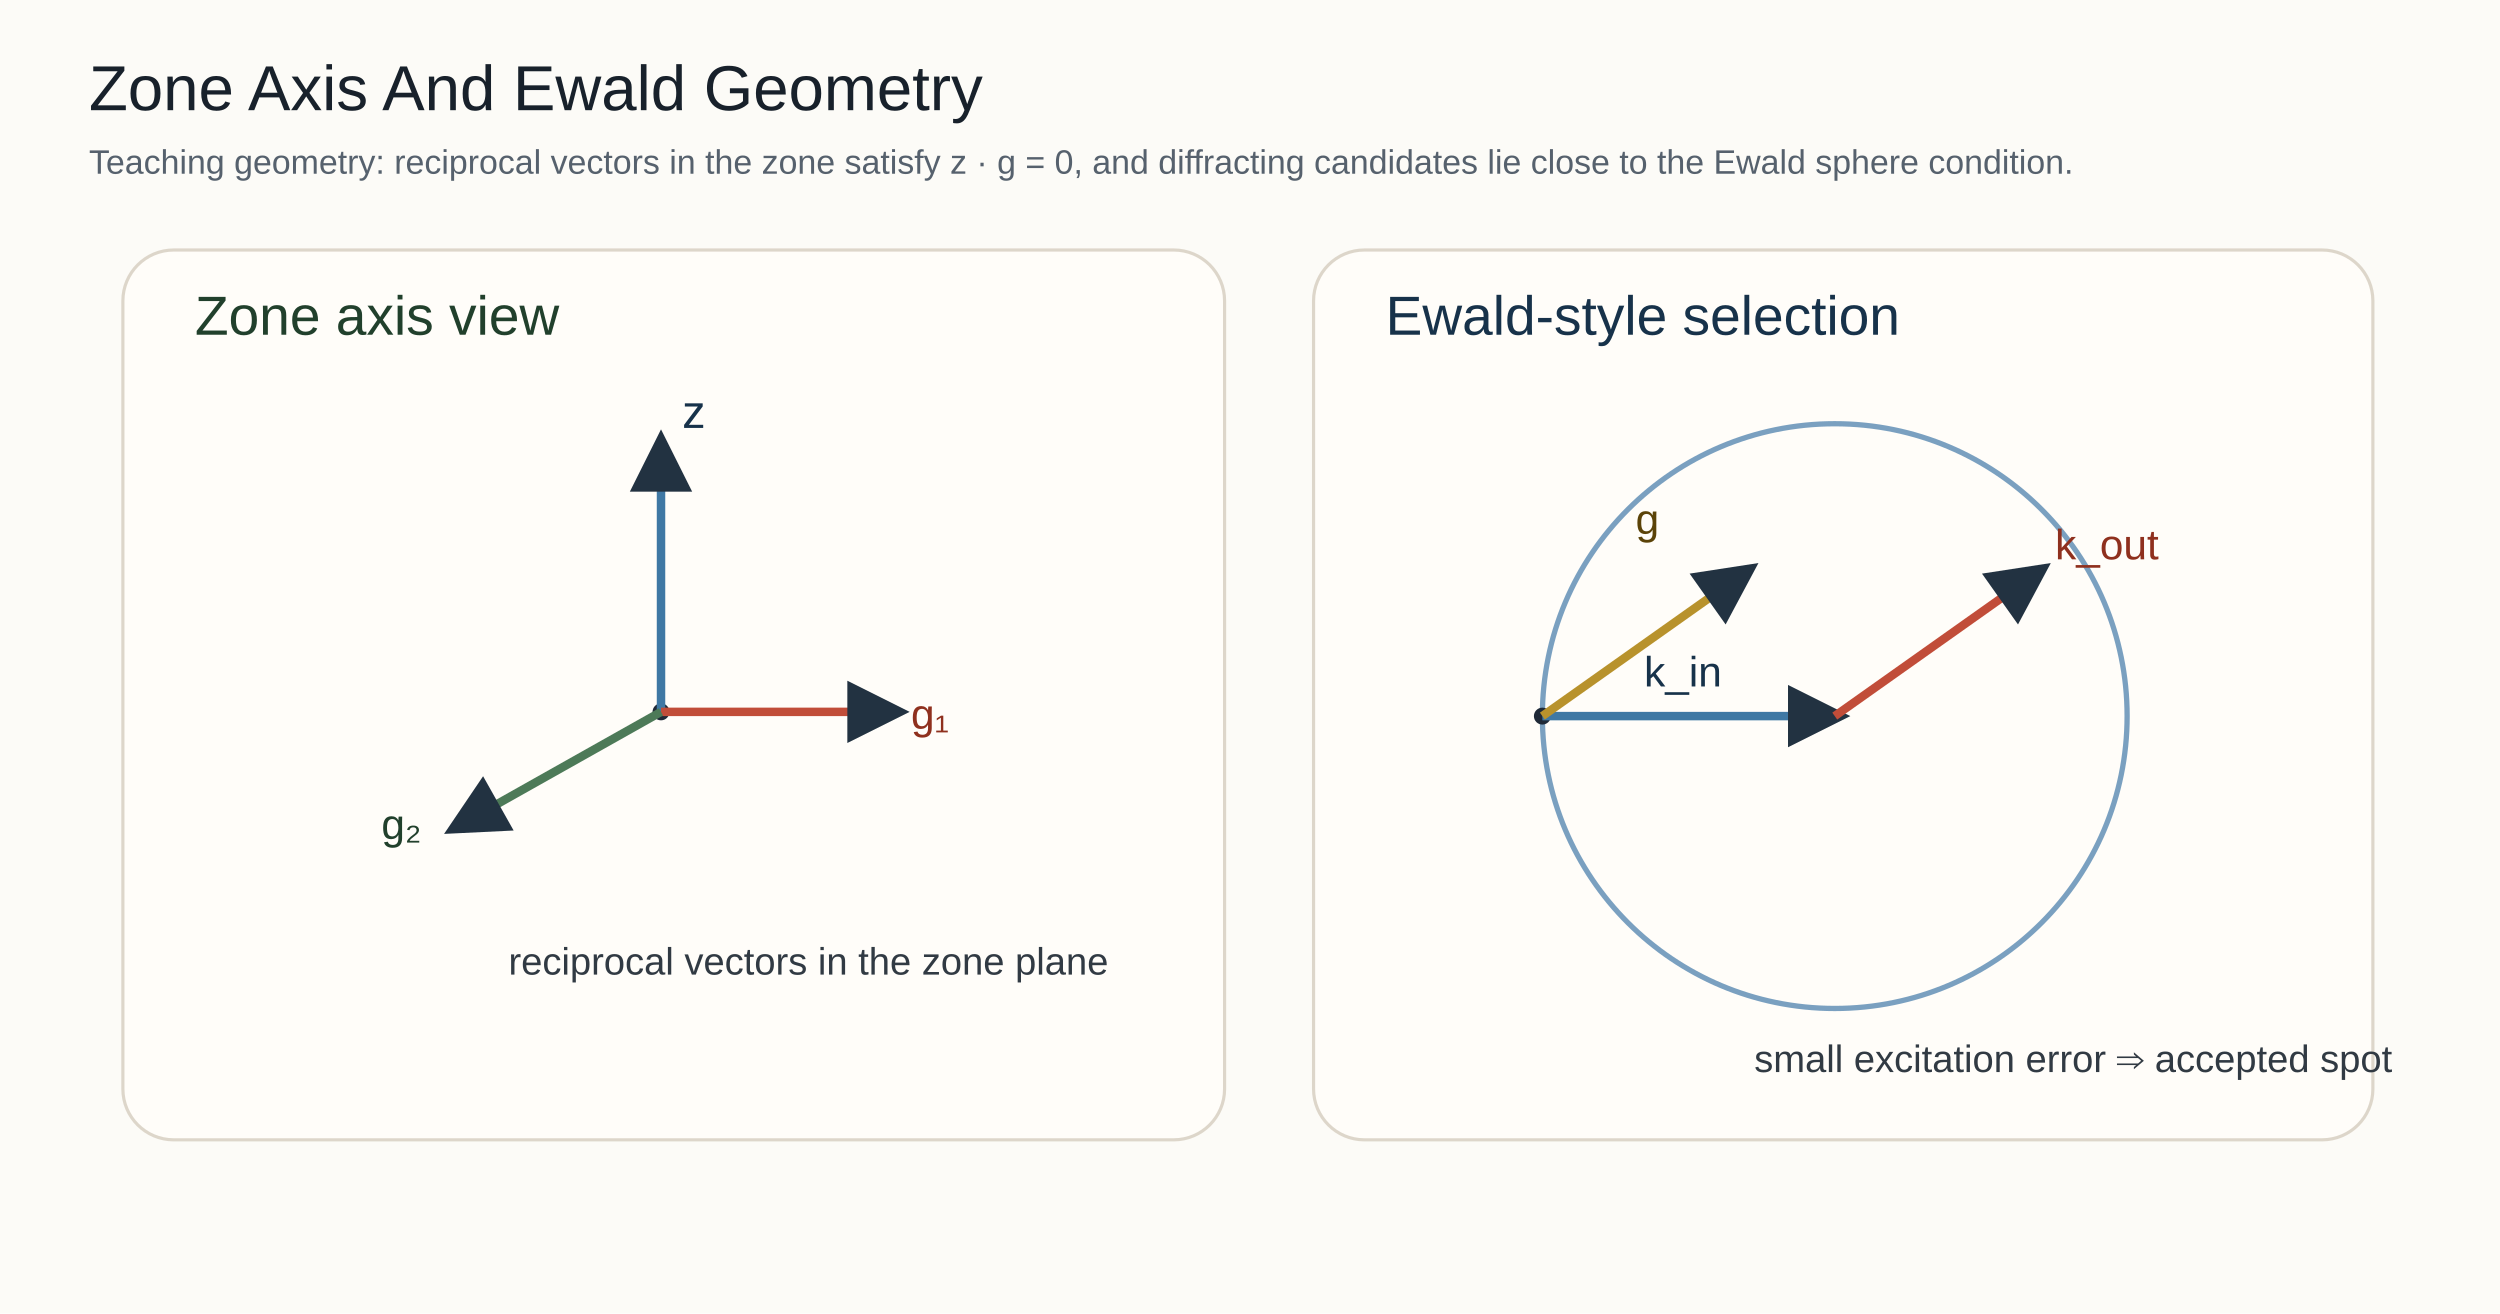
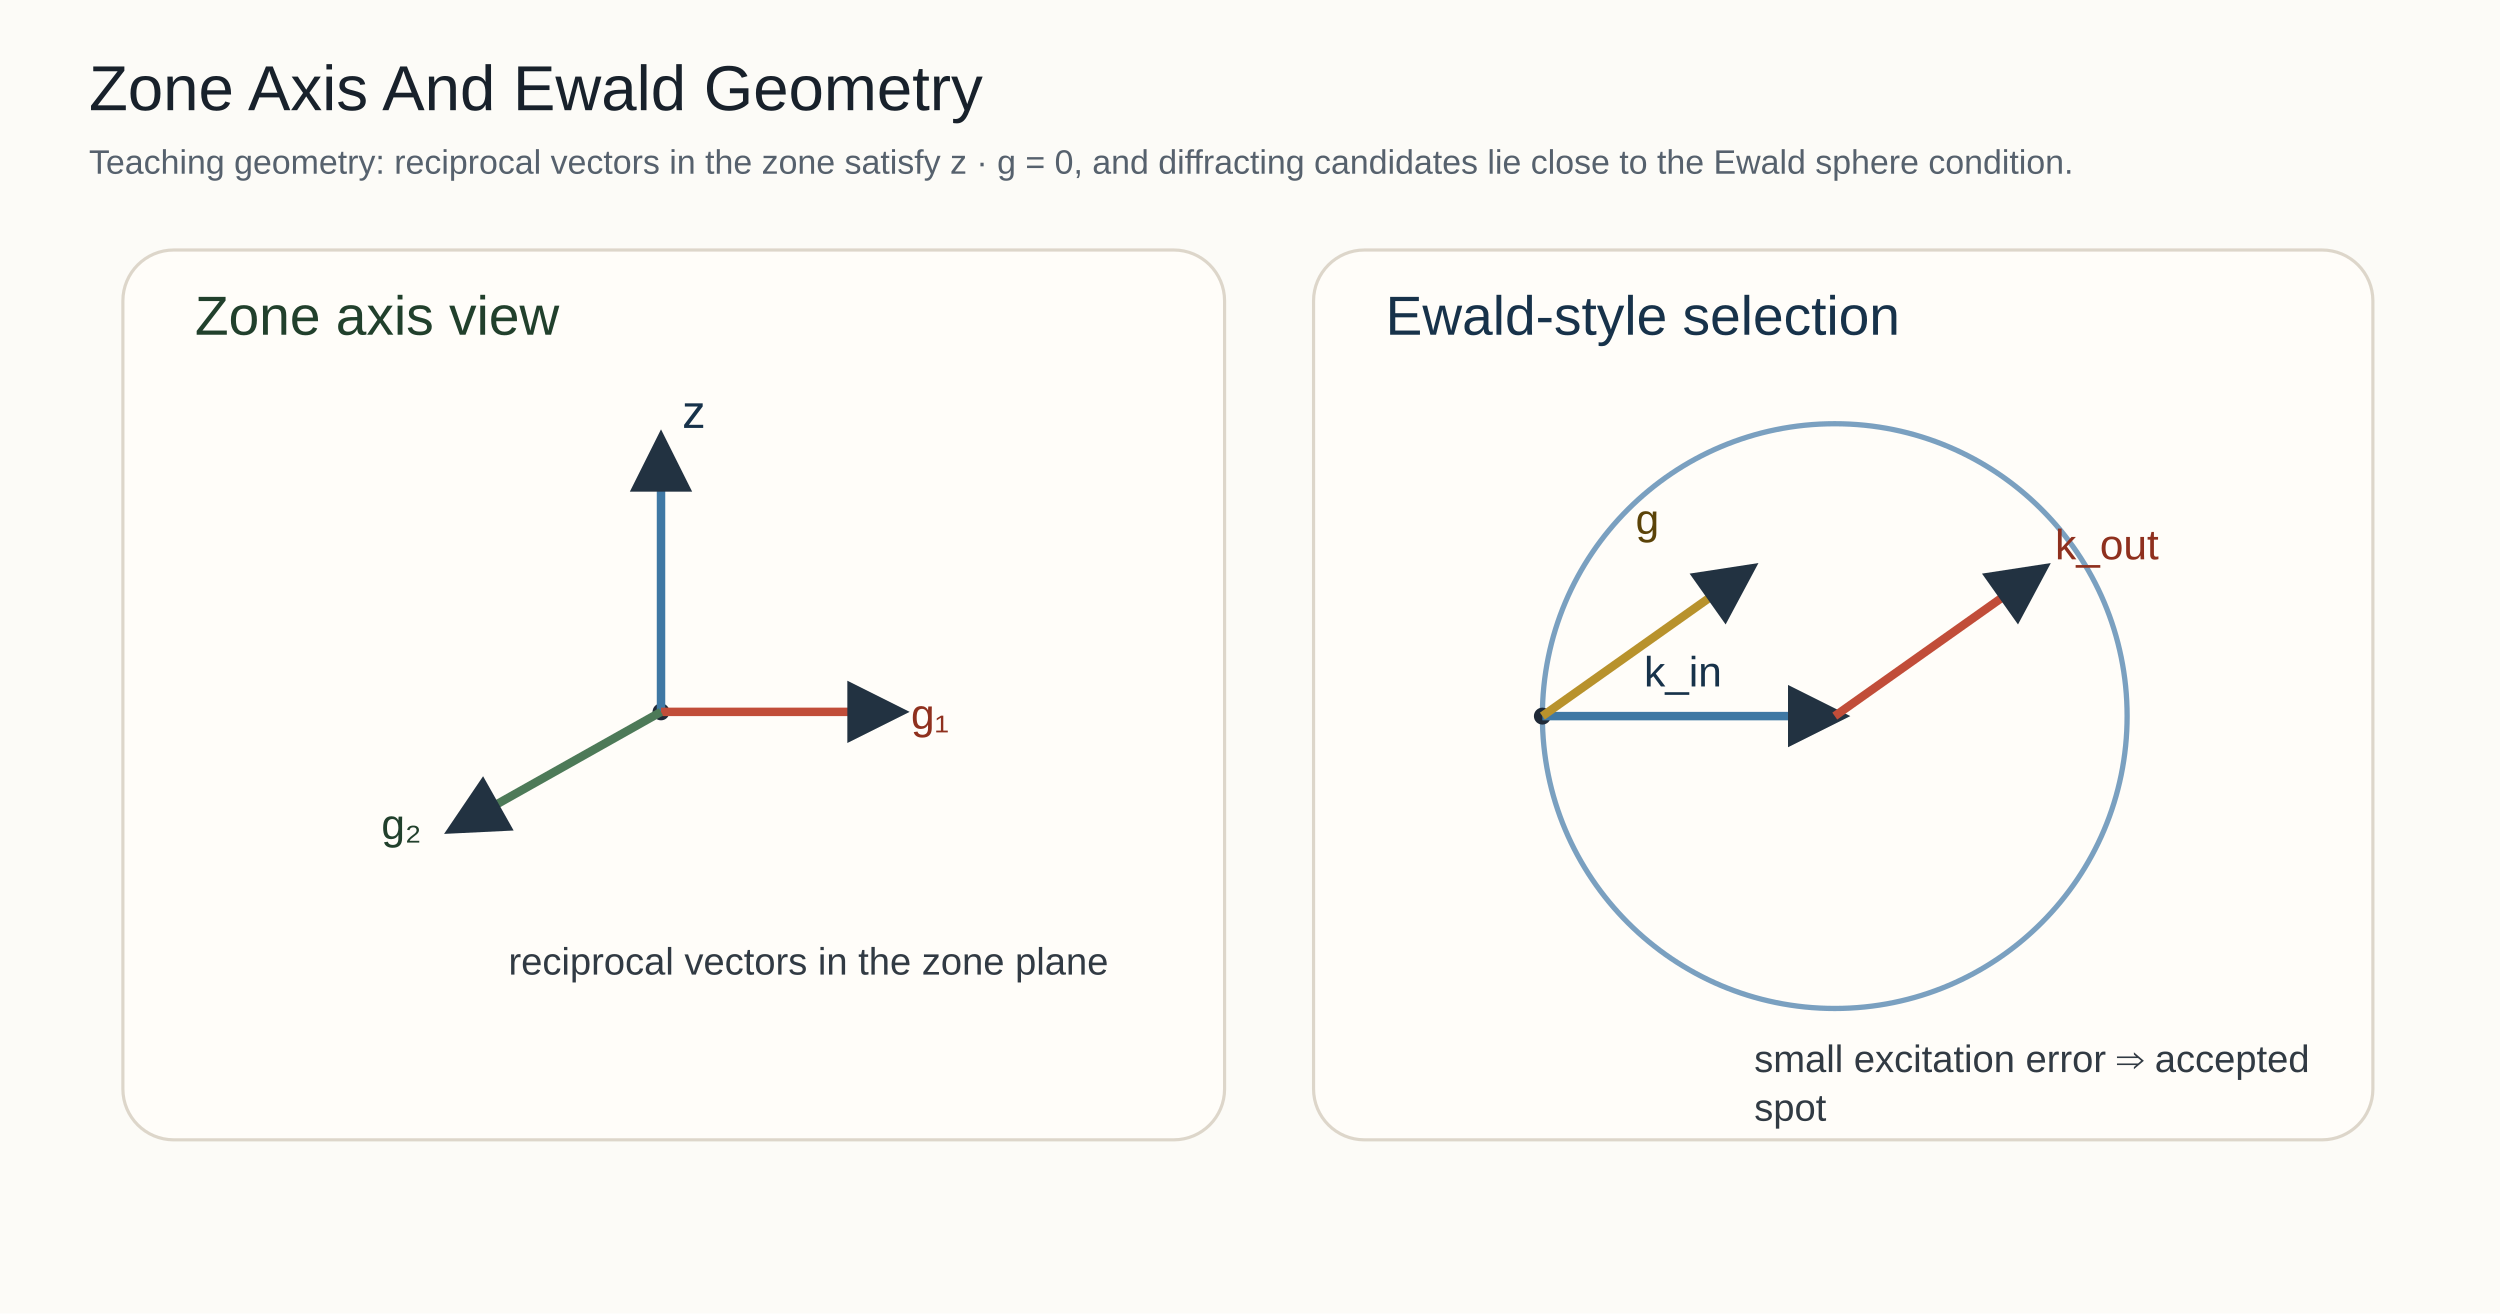
<svg xmlns="http://www.w3.org/2000/svg" width="1180" height="620" viewBox="0 0 1180 620">
  <defs>
    <marker markerUnits="userSpaceOnUse" id="arrow" markerWidth="29.41" markerHeight="29.41" refX="22.06" refY="14.71" orient="auto">
      <path d="M0.00,0.00 L29.41,14.71 L0.00,29.41 z" fill="#223241" />
    </marker>
  </defs>
  <rect width="1180" height="620" fill="#fcfbf7" />
  <text x="42" y="52" font-size="30" font-family="Arial, Helvetica, sans-serif" fill="#18212b">Zone Axis And Ewald Geometry</text>
  <text x="42" y="82" font-size="16" font-family="Arial, Helvetica, sans-serif" fill="#56616d">
    Teaching geometry: reciprocal vectors in the zone satisfy z · g = 0, and diffracting candidates lie close to the Ewald sphere condition.
  </text>
  <rect x="58" y="118" width="520" height="420" rx="24" fill="#fffdf9" stroke="#ddd6ca" stroke-width="1.5" />
  <rect x="620" y="118" width="500" height="420" rx="24" fill="#fffdf9" stroke="#ddd6ca" stroke-width="1.5" />
  <text x="92" y="158" font-size="26" font-family="Arial, Helvetica, sans-serif" fill="#21402c">Zone axis view</text>
  <g transform="translate(312,336)">
    <circle cx="0" cy="0" r="4" fill="#1f2937" />
    <line x1="0" y1="0" x2="0" y2="-126" stroke="#3f78a4" stroke-width="4" marker-end="url(#arrow)" />
    <text x="10" y="-134" font-size="22" font-family="Arial, Helvetica, sans-serif" fill="#17324a">z</text>
    <line x1="0" y1="0" x2="110" y2="0" stroke="#c14d39" stroke-width="4" marker-end="url(#arrow)" />
    <line x1="0" y1="0" x2="-96" y2="54" stroke="#4d7a58" stroke-width="4" marker-end="url(#arrow)" />
    <text x="118" y="8" font-size="20" font-family="Arial, Helvetica, sans-serif" fill="#8f301e">g₁</text>
    <text x="-132" y="60" font-size="20" font-family="Arial, Helvetica, sans-serif" fill="#21402c">g₂</text>
    <text x="-72" y="124" font-size="18" font-family="Arial, Helvetica, sans-serif" fill="#313a43">reciprocal vectors in the zone plane</text>
  </g>
  <text x="654" y="158" font-size="26" font-family="Arial, Helvetica, sans-serif" fill="#17324a">Ewald-style selection</text>
  <g transform="translate(866,338)">
    <circle cx="0" cy="0" r="138" fill="none" stroke="#7aa0c0" stroke-width="2.5" />
    <circle cx="-138" cy="0" r="4" fill="#1f2937" />
    <line x1="-138" y1="0" x2="0" y2="0" stroke="#3f78a4" stroke-width="4" marker-end="url(#arrow)" />
    <line x1="0" y1="0" x2="96" y2="-68" stroke="#c14d39" stroke-width="4" marker-end="url(#arrow)" />
    <text x="-90" y="-14" font-size="20" font-family="Arial, Helvetica, sans-serif" fill="#17324a">k_in</text>
    <text x="104" y="-74" font-size="20" font-family="Arial, Helvetica, sans-serif" fill="#8f301e">k_out</text>
    <line x1="-138" y1="0" x2="-42" y2="-68" stroke="#b8922c" stroke-width="4" marker-end="url(#arrow)" />
    <text x="-94" y="-86" font-size="20" font-family="Arial, Helvetica, sans-serif" fill="#5b4308">g</text>
-     <text x="-38" y="168" font-size="18" font-family="Arial, Helvetica, sans-serif" fill="#313a43">small excitation error ⇒ accepted spot</text>
+     <text x="-38" y="168" font-size="18" font-family="Arial, Helvetica, sans-serif" fill="#313a43">
+       <tspan x="-38" dy="0.0">small excitation error ⇒ accepted</tspan>
+       <tspan x="-38" dy="23.0">spot</tspan>
+     </text>
  </g>
</svg>
